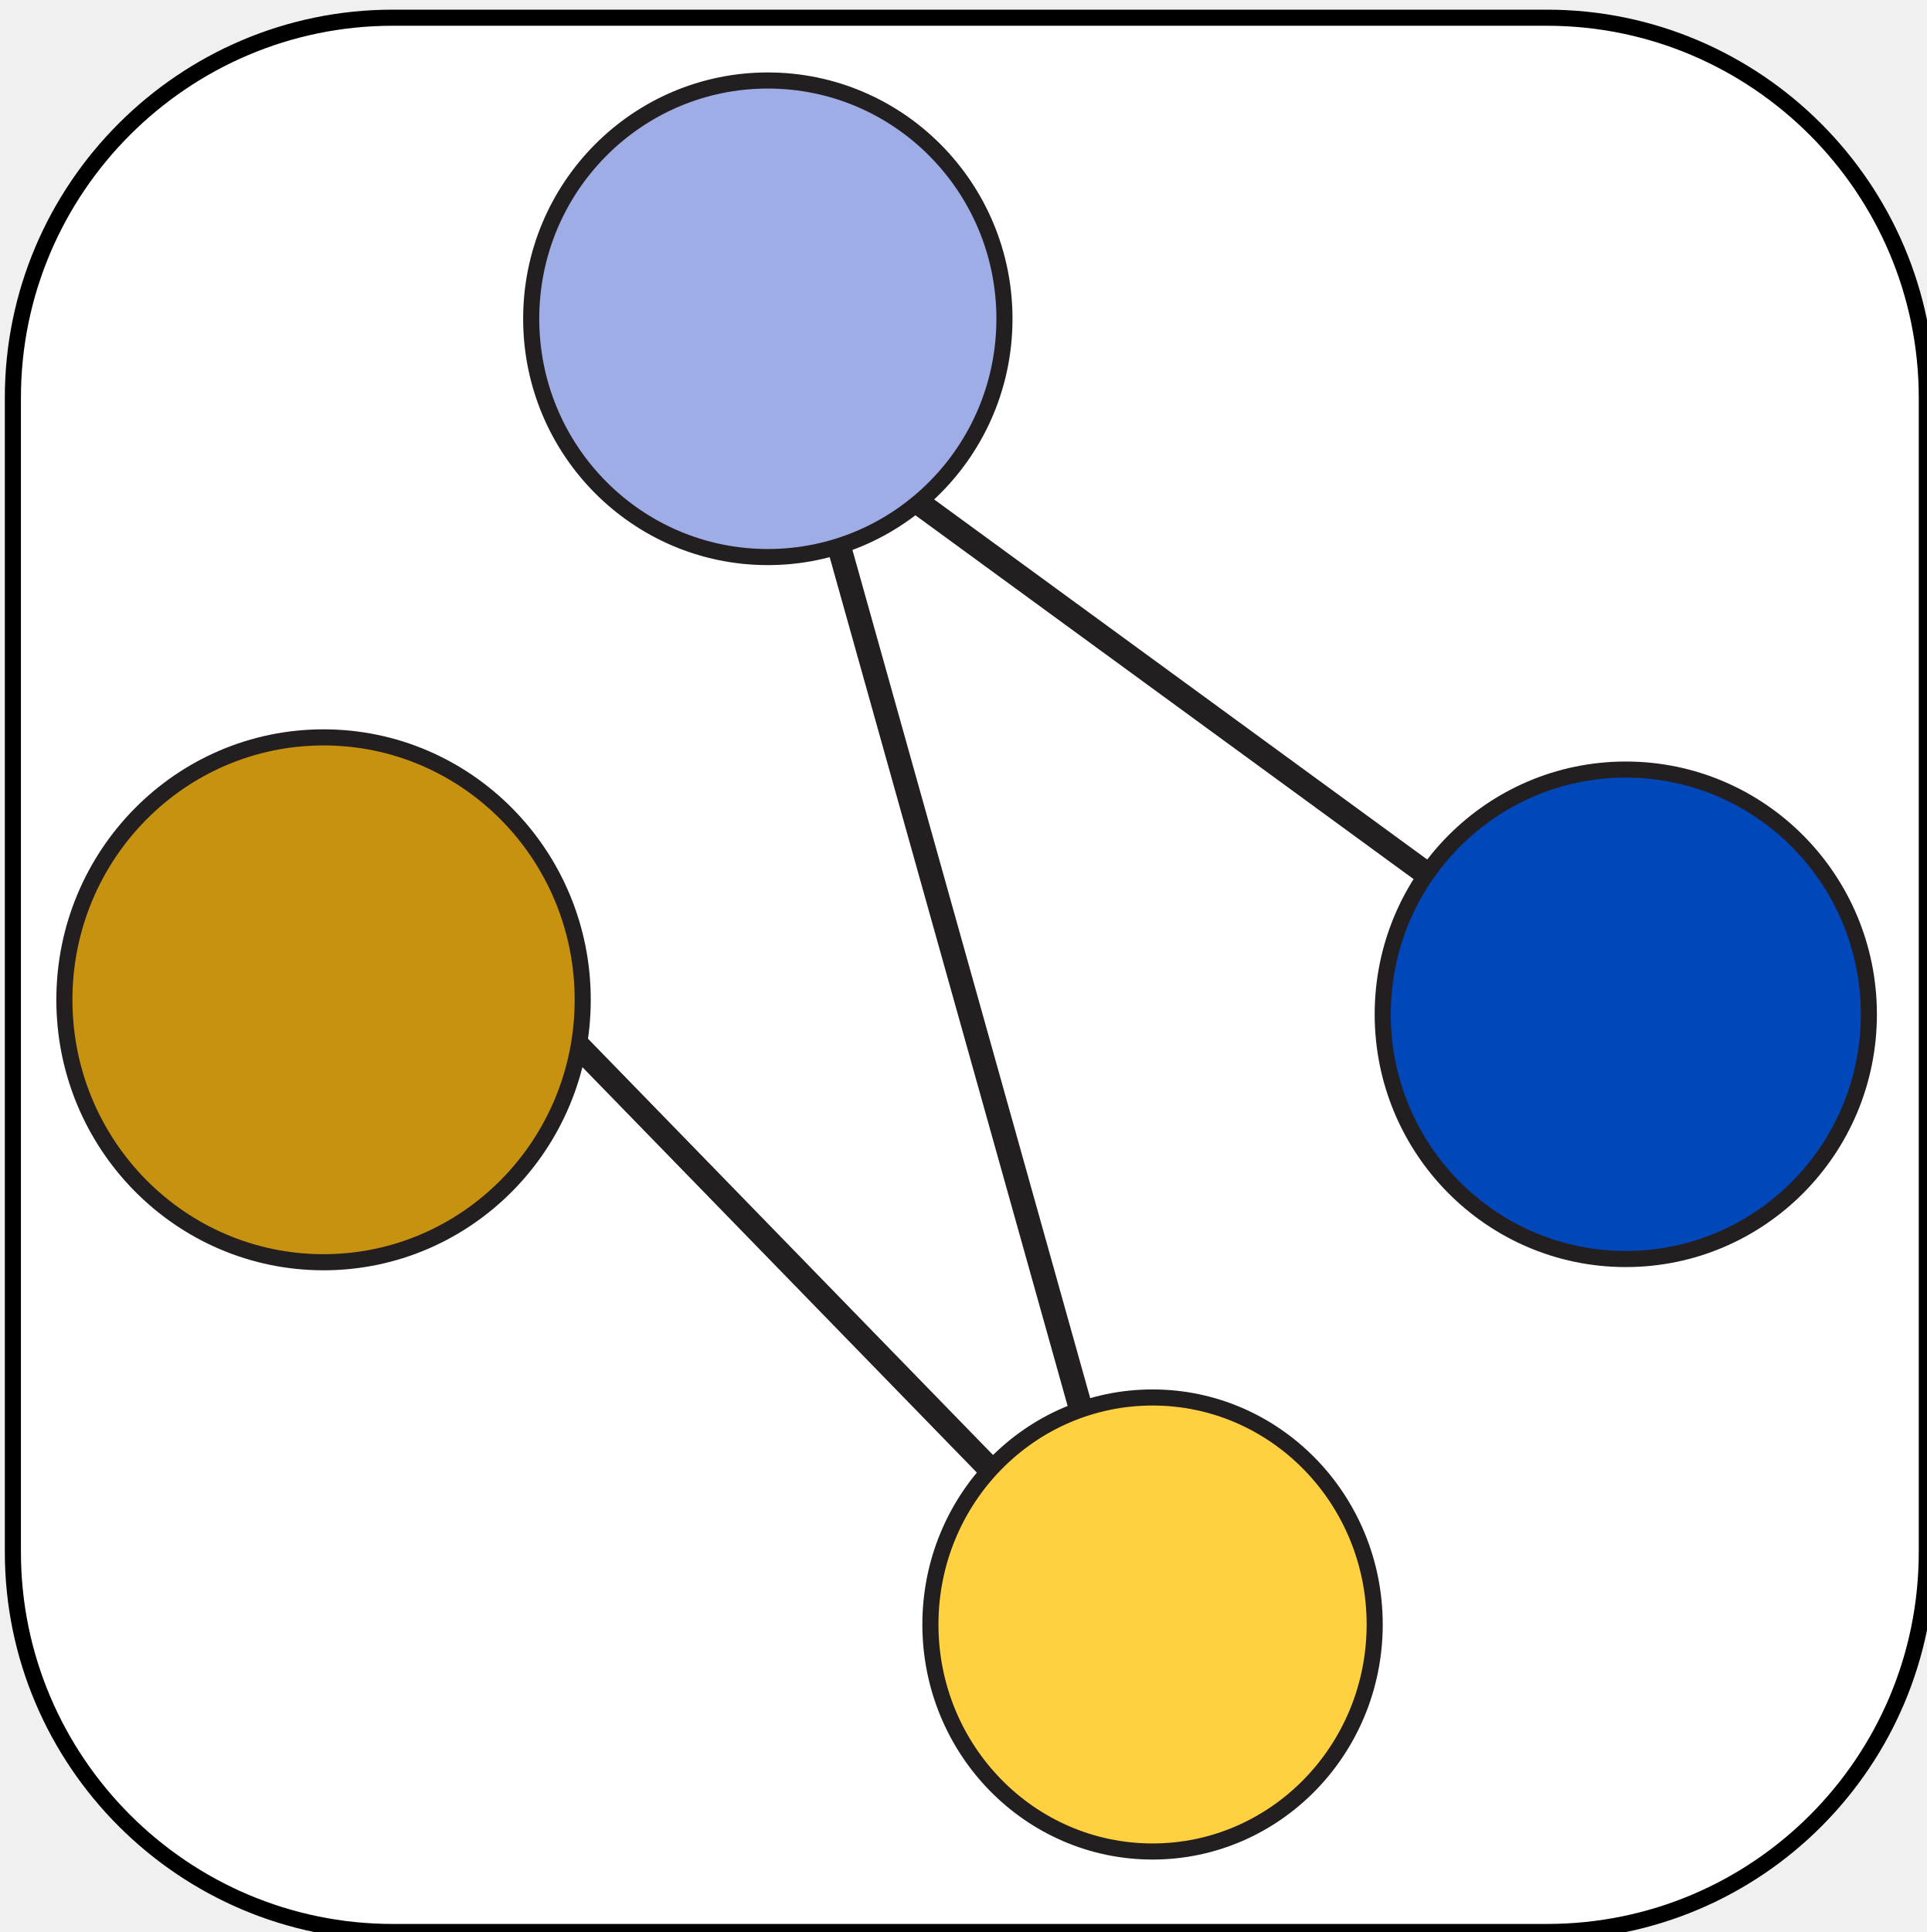
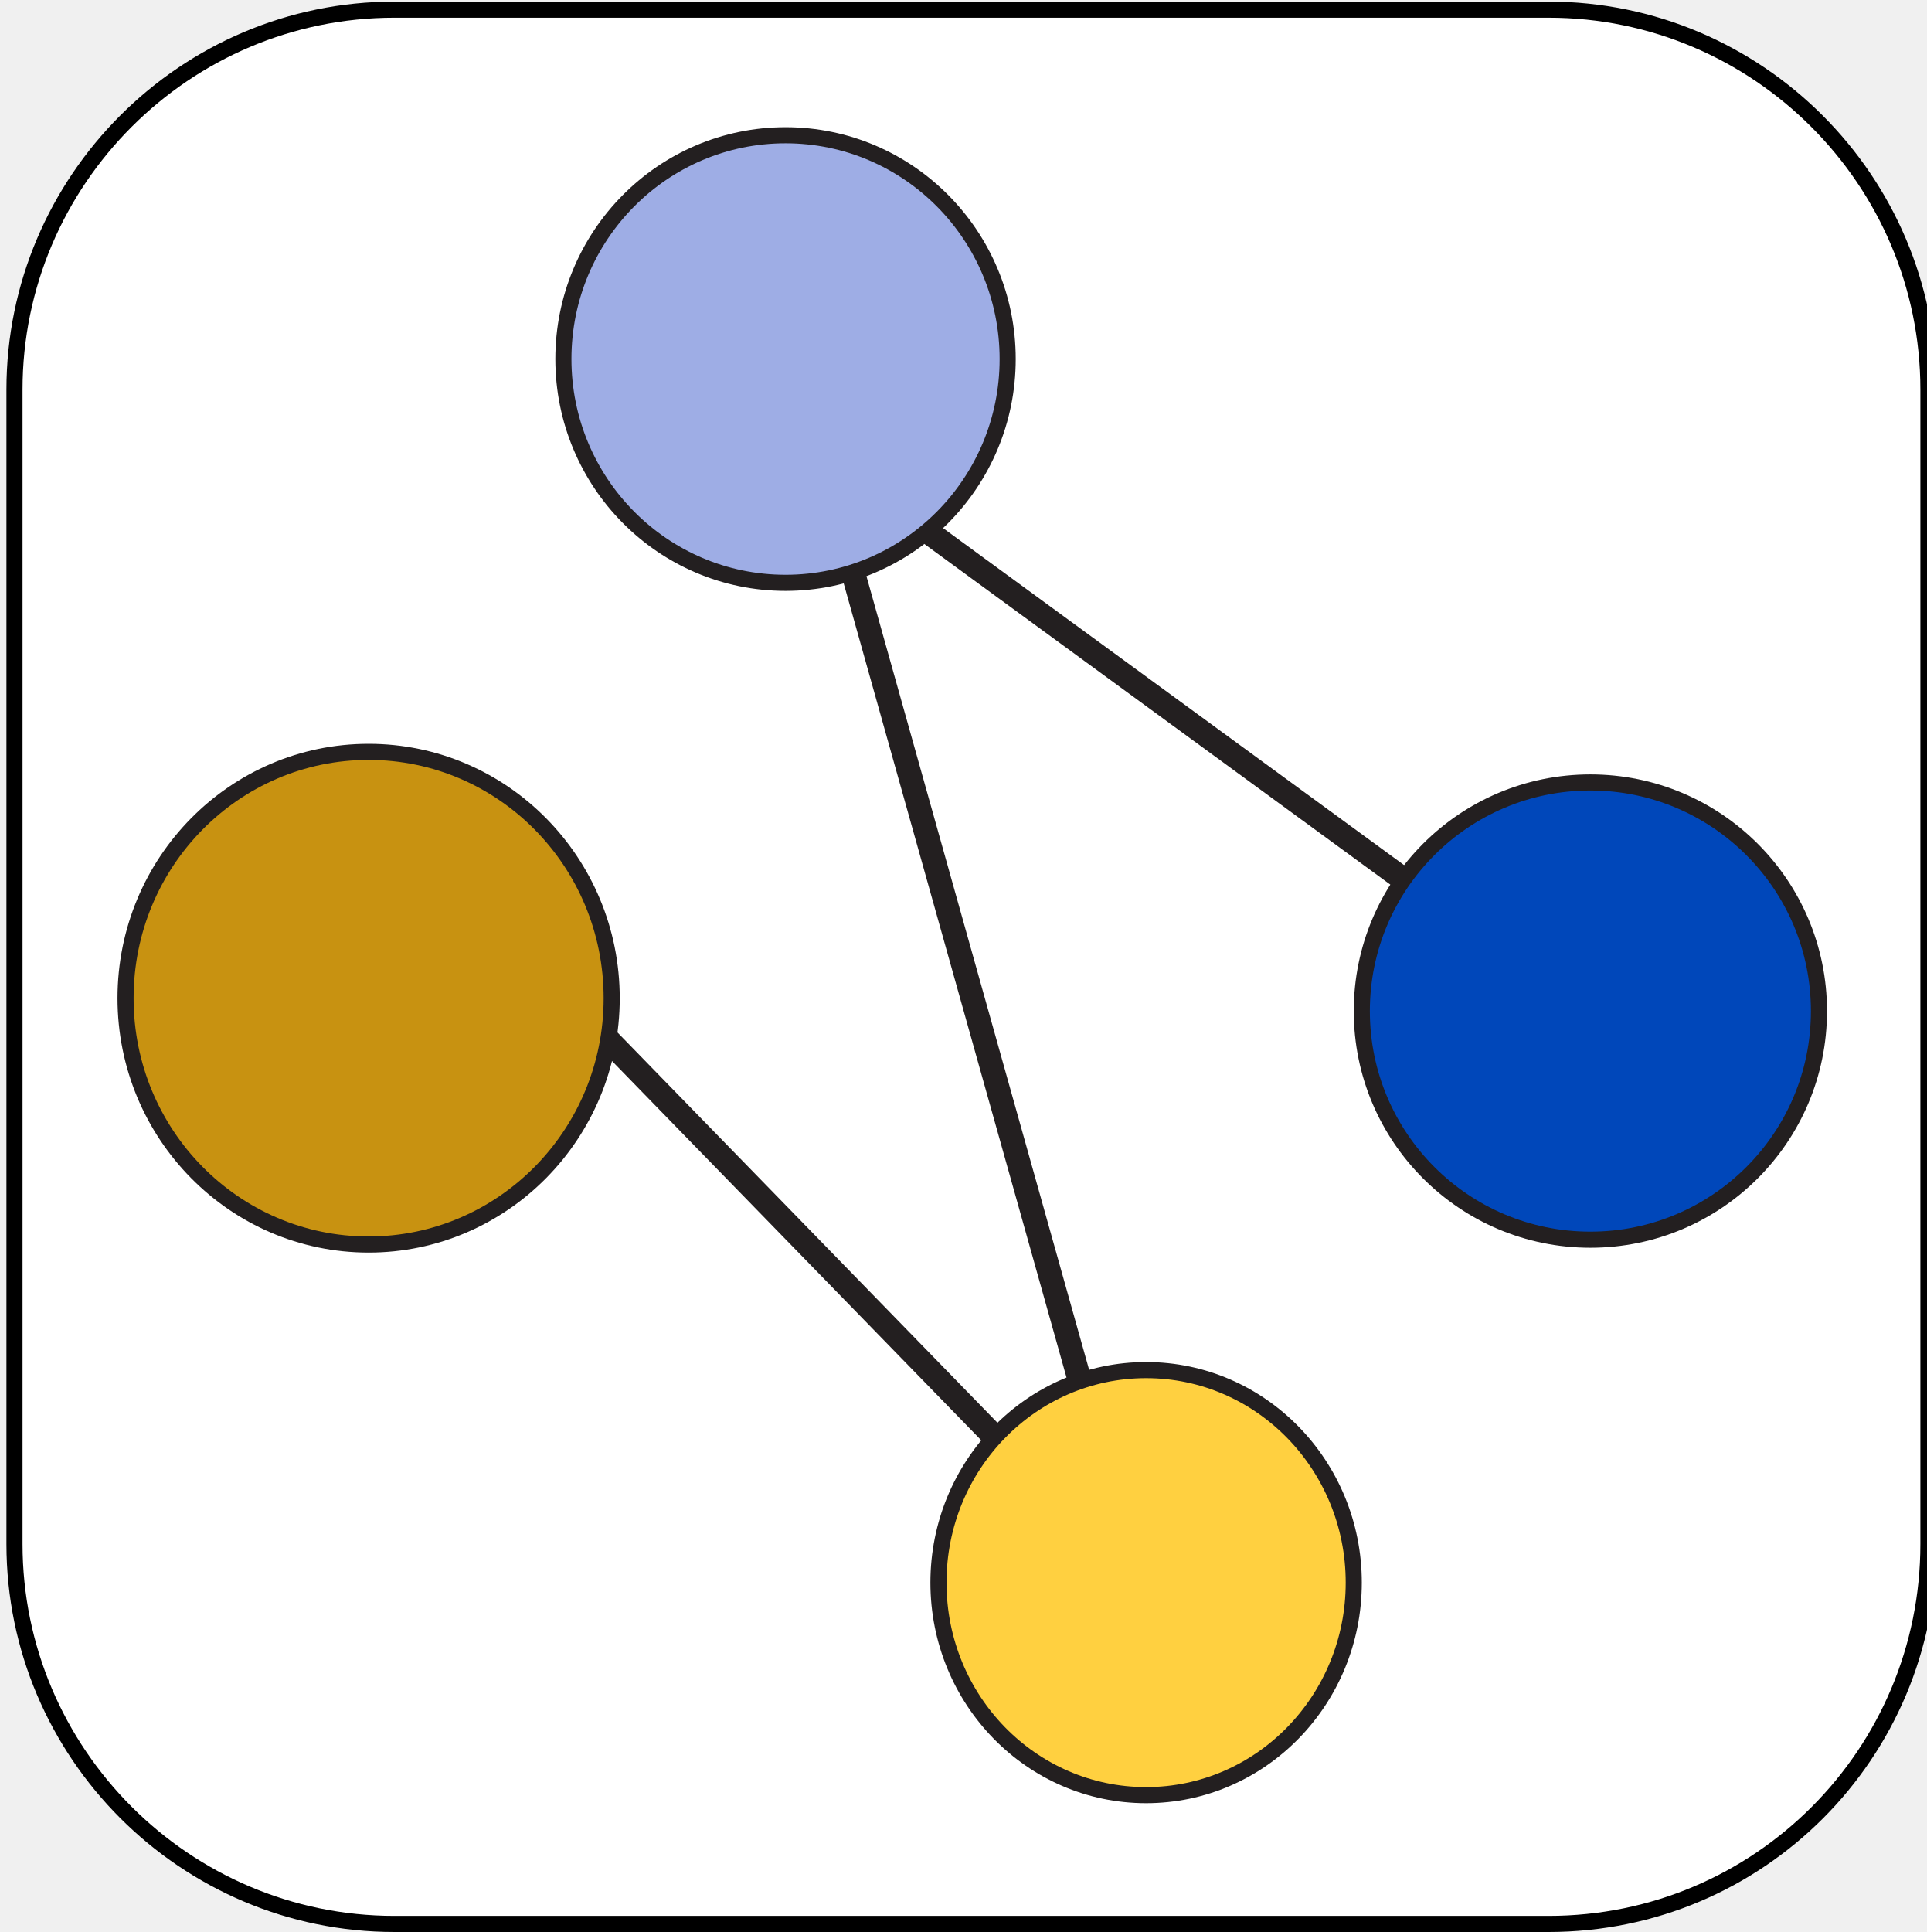
<svg xmlns="http://www.w3.org/2000/svg" version="1.1" id="Layer_1" x="0px" y="0px" viewBox="0 0 119.7 120" style="enable-background:new 0 0 119.7 120;" xml:space="preserve">
  <style type="text/css">
	.st0{fill:#FFFFFF;stroke:#000000;stroke-miterlimit:10;}
	.st1{fill:none;stroke:#231F20;stroke-width:1.482;stroke-miterlimit:10;}
	.st2{fill:#C89211;stroke:#231F20;stroke-miterlimit:10;}
	.st3{fill:#FFD040;stroke:#231F20;stroke-miterlimit:10;}
	.st4{fill:#0047BA;stroke:#231F20;stroke-miterlimit:10;}
	.st5{fill:#9EADE5;stroke:#231F20;stroke-miterlimit:10;}
</style>
-   <path class="st0" d="M96.1,120H24.4c-13,0-23.6-10.6-23.6-23.6V24.7c0-13,10.6-23.6,23.6-23.6h71.7c13,0,23.6,10.6,23.6,23.6v71.7  C119.7,109.4,109.2,120,96.1,120z" />
-   <polyline class="st1" points="27.5,56.3 70.9,100.9 49.9,26 100.3,62.8 110.3,67.3 " />
-   <ellipse class="st2" cx="20.1" cy="62.1" rx="16.1" ry="16.3" />
-   <ellipse class="st3" cx="71.6" cy="100.9" rx="13.8" ry="14.1" />
-   <ellipse class="st4" cx="101" cy="63" rx="15.1" ry="15.2" />
-   <ellipse class="st5" cx="47.7" cy="19.8" rx="14.7" ry="14.8" />
+   <path class="st0" d="M96.2,119.5H24.5c-13,0-23.6-10.6-23.6-23.6V24.2c0-13,10.6-23.6,23.6-23.6h71.7c13,0,23.6,10.6,23.6,23.6v71.7  C119.8,108.9,109.3,119.5,96.2,119.5z" />
+   <g>
+     <polyline class="st1" points="29.9,56.5 70.6,98.3 50.9,28.1 98.1,62.6 107.5,66.8  " />
+     <ellipse class="st2" cx="22.9" cy="62" rx="15.1" ry="15.3" />
+     <ellipse class="st3" cx="71.2" cy="98.3" rx="12.9" ry="13.2" />
+     <ellipse class="st4" cx="98.8" cy="62.8" rx="14.2" ry="14.2" />
+     <ellipse class="st5" cx="48.8" cy="22.3" rx="13.8" ry="13.9" />
+   </g>
</svg>
